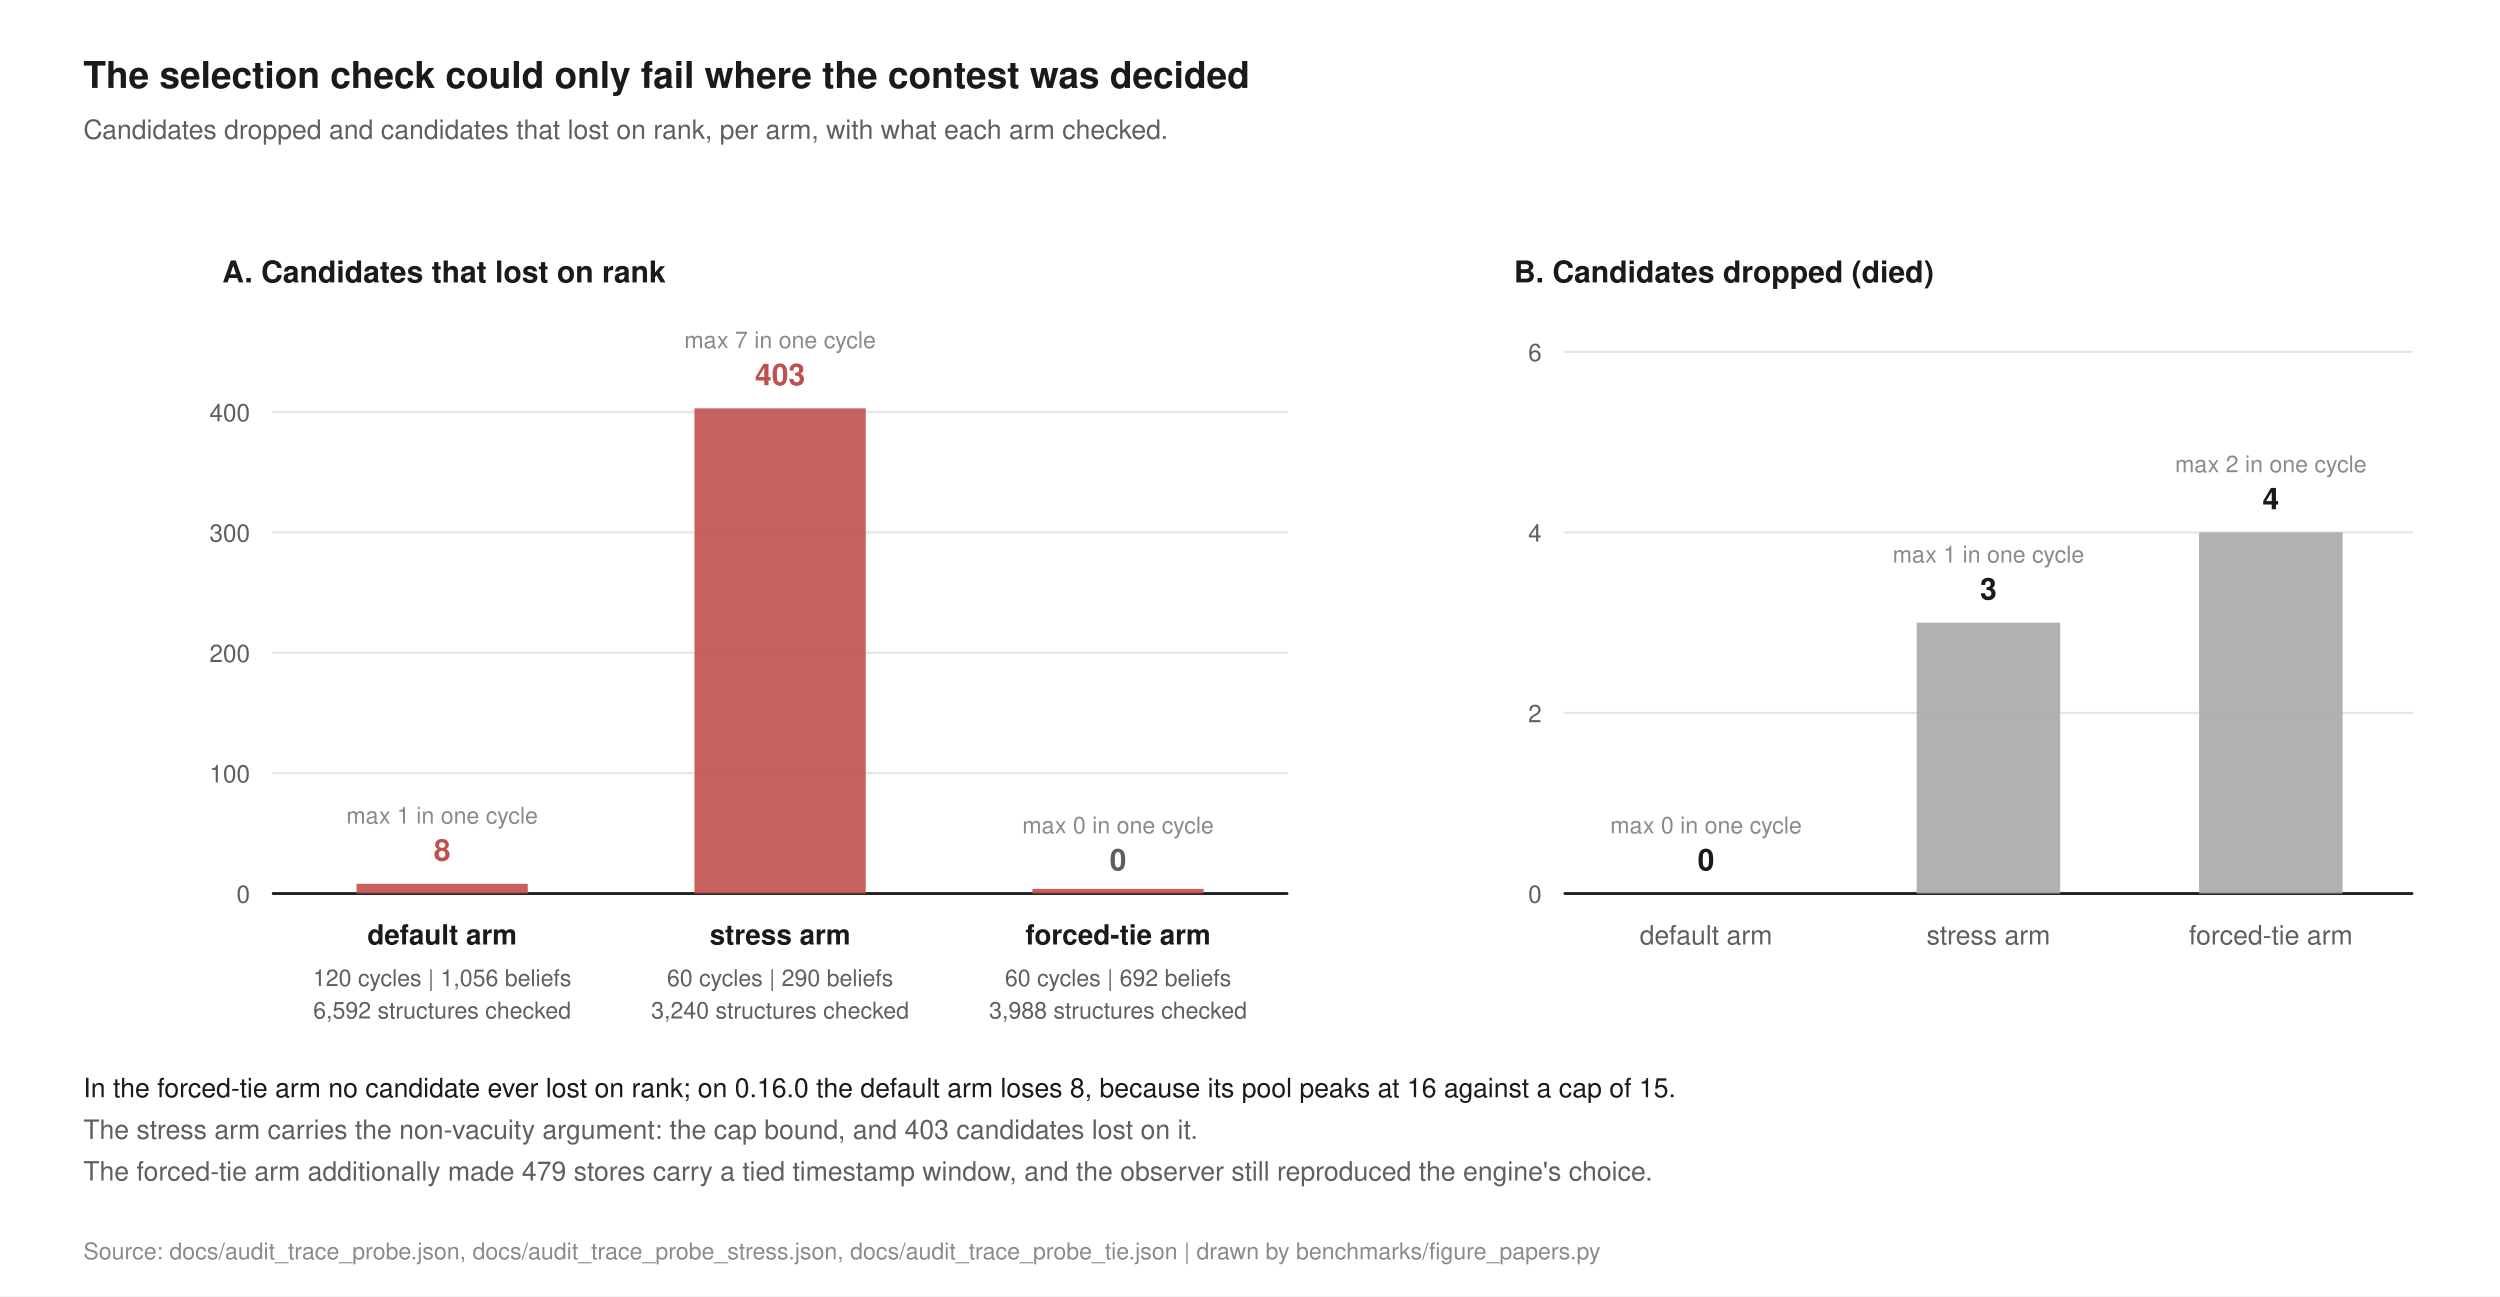
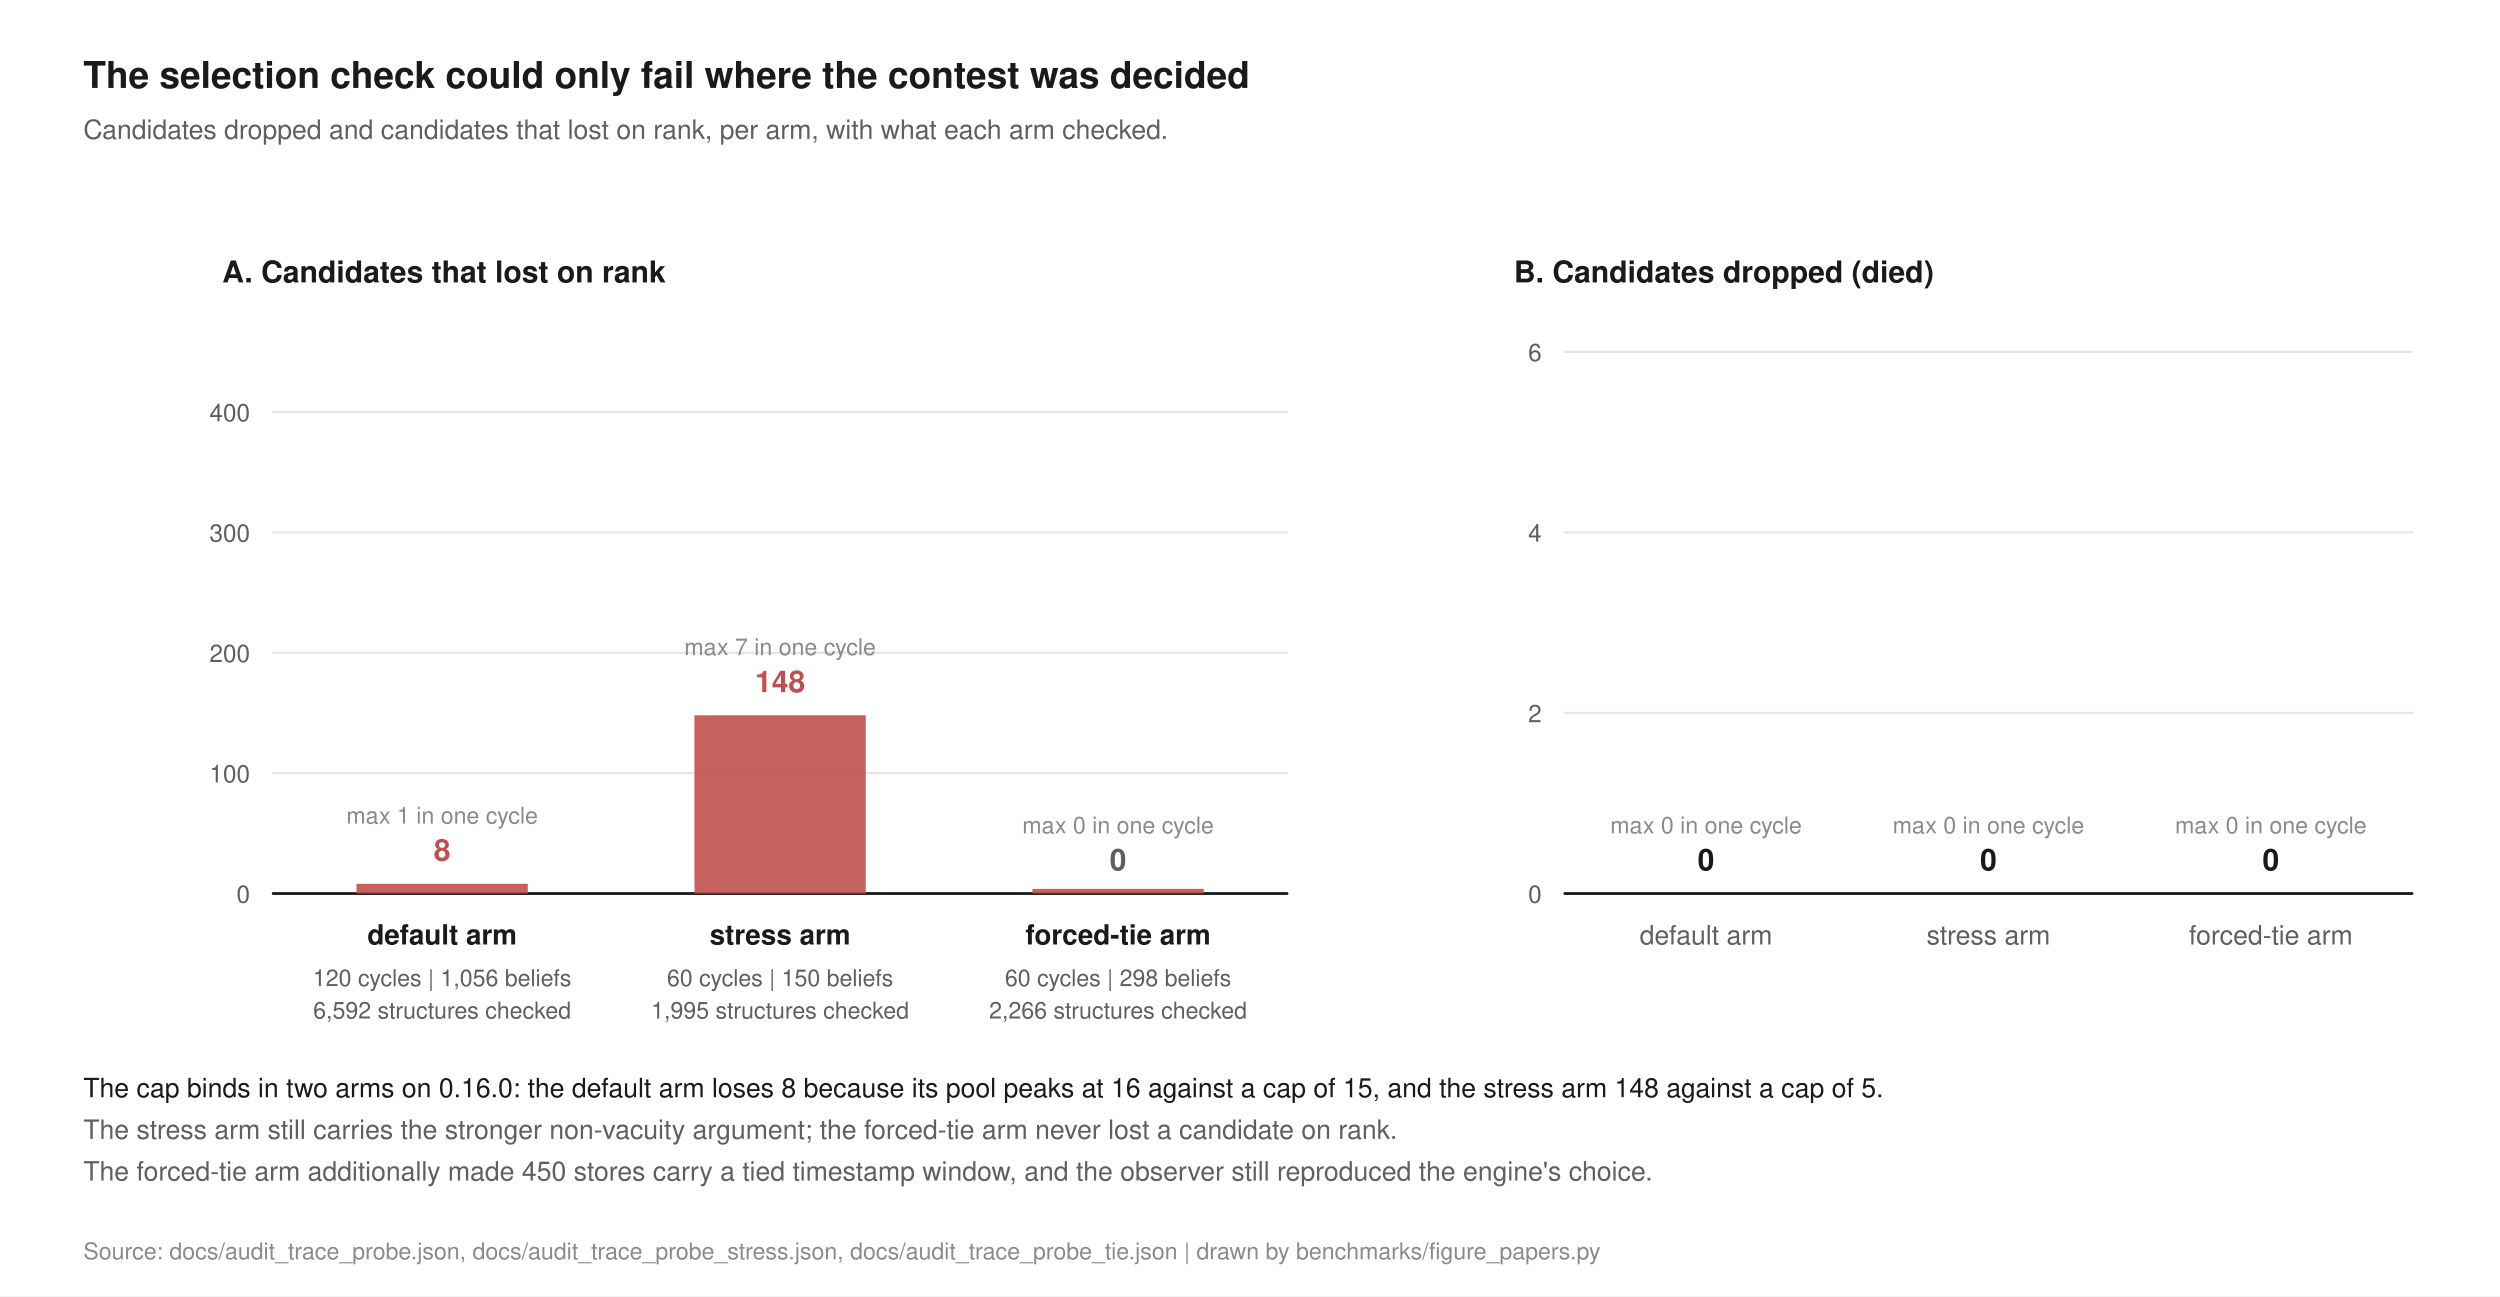
<svg xmlns="http://www.w3.org/2000/svg" width="1080" height="560" viewBox="0 0 1080 560" font-family="Helvetica,Arial,sans-serif" role="img" aria-label="The three audit-trace arms and the non-vacuity of the selection check">
  <rect width="1080" height="560" fill="#ffffff" />
  <text x="36.0" y="38.0" font-size="16" fill="#1a1a1a" text-anchor="start" font-weight="bold">The selection check could only fail where the contest was decided</text>
  <text x="36.0" y="60.0" font-size="11.5" fill="#5f5f5f" text-anchor="start" font-weight="normal">Candidates dropped and candidates that lost on rank, per arm, with what each arm checked.</text>
  <text x="36.0" y="544.0" font-size="10" fill="#8a8a8a" text-anchor="start" font-weight="normal">Source: docs/audit_trace_probe.json, docs/audit_trace_probe_stress.json, docs/audit_trace_probe_tie.json  |  drawn by benchmarks/figure_papers.py</text>
  <text x="96.0" y="122.0" font-size="13" fill="#1a1a1a" text-anchor="start" font-weight="bold">A. Candidates that lost on rank</text>
  <line x1="118.0" y1="386.0" x2="556.0" y2="386.0" stroke="#e6e6e6" stroke-width="1" stroke-linecap="round" />
  <text x="108.0" y="390.0" font-size="10.5" fill="#5f5f5f" text-anchor="end" font-weight="normal">0</text>
  <line x1="118.0" y1="334.0" x2="556.0" y2="334.0" stroke="#e6e6e6" stroke-width="1" stroke-linecap="round" />
  <text x="108.0" y="338.0" font-size="10.5" fill="#5f5f5f" text-anchor="end" font-weight="normal">100</text>
  <line x1="118.0" y1="282.0" x2="556.0" y2="282.0" stroke="#e6e6e6" stroke-width="1" stroke-linecap="round" />
  <text x="108.0" y="286.0" font-size="10.5" fill="#5f5f5f" text-anchor="end" font-weight="normal">200</text>
  <line x1="118.0" y1="230.0" x2="556.0" y2="230.0" stroke="#e6e6e6" stroke-width="1" stroke-linecap="round" />
  <text x="108.0" y="234.0" font-size="10.5" fill="#5f5f5f" text-anchor="end" font-weight="normal">300</text>
  <line x1="118.0" y1="178.0" x2="556.0" y2="178.0" stroke="#e6e6e6" stroke-width="1" stroke-linecap="round" />
  <text x="108.0" y="182.0" font-size="10.5" fill="#5f5f5f" text-anchor="end" font-weight="normal">400</text>
  <line x1="118.0" y1="386.0" x2="556.0" y2="386.0" stroke="#1a1a1a" stroke-width="1.2" stroke-linecap="round" />
  <rect x="154.0" y="381.8" width="74.0" height="4.2" fill="#c0504d" opacity="0.9" />
  <text x="191.0" y="371.8" font-size="13" fill="#c0504d" text-anchor="middle" font-weight="bold">8</text>
  <text x="191.0" y="355.8" font-size="10" fill="#8a8a8a" text-anchor="middle" font-weight="normal">max 1 in one cycle</text>
  <text x="191.0" y="408.0" font-size="12" fill="#1a1a1a" text-anchor="middle" font-weight="bold">default arm</text>
  <text x="191.0" y="426.0" font-size="10" fill="#5f5f5f" text-anchor="middle" font-weight="normal">120 cycles  |  1,056 beliefs</text>
  <text x="191.0" y="440.0" font-size="10" fill="#5f5f5f" text-anchor="middle" font-weight="normal">6,592 structures checked</text>
-   <rect x="300.0" y="176.4" width="74.0" height="209.6" fill="#c0504d" opacity="0.9" />
-   <text x="337.0" y="166.4" font-size="13" fill="#c0504d" text-anchor="middle" font-weight="bold">403</text>
-   <text x="337.0" y="150.4" font-size="10" fill="#8a8a8a" text-anchor="middle" font-weight="normal">max 7 in one cycle</text>
+   <rect x="300.0" y="309.0" width="74.0" height="77.0" fill="#c0504d" opacity="0.9" />
+   <text x="337.0" y="299.0" font-size="13" fill="#c0504d" text-anchor="middle" font-weight="bold">148</text>
+   <text x="337.0" y="283.0" font-size="10" fill="#8a8a8a" text-anchor="middle" font-weight="normal">max 7 in one cycle</text>
  <text x="337.0" y="408.0" font-size="12" fill="#1a1a1a" text-anchor="middle" font-weight="bold">stress arm</text>
-   <text x="337.0" y="426.0" font-size="10" fill="#5f5f5f" text-anchor="middle" font-weight="normal">60 cycles  |  290 beliefs</text>
-   <text x="337.0" y="440.0" font-size="10" fill="#5f5f5f" text-anchor="middle" font-weight="normal">3,240 structures checked</text>
+   <text x="337.0" y="426.0" font-size="10" fill="#5f5f5f" text-anchor="middle" font-weight="normal">60 cycles  |  150 beliefs</text>
+   <text x="337.0" y="440.0" font-size="10" fill="#5f5f5f" text-anchor="middle" font-weight="normal">1,995 structures checked</text>
  <rect x="446.0" y="384.0" width="74.0" height="2.0" fill="#c0504d" opacity="0.9" />
  <text x="483.0" y="376.0" font-size="13" fill="#5f5f5f" text-anchor="middle" font-weight="bold">0</text>
  <text x="483.0" y="360.0" font-size="10" fill="#8a8a8a" text-anchor="middle" font-weight="normal">max 0 in one cycle</text>
  <text x="483.0" y="408.0" font-size="12" fill="#1a1a1a" text-anchor="middle" font-weight="bold">forced-tie arm</text>
-   <text x="483.0" y="426.0" font-size="10" fill="#5f5f5f" text-anchor="middle" font-weight="normal">60 cycles  |  692 beliefs</text>
-   <text x="483.0" y="440.0" font-size="10" fill="#5f5f5f" text-anchor="middle" font-weight="normal">3,988 structures checked</text>
-   <text x="36.0" y="474.0" font-size="11.5" fill="#1a1a1a" text-anchor="start" font-weight="normal">In the forced-tie arm no candidate ever lost on rank; on 0.16.0 the default arm loses 8, because its pool peaks at 16 against a cap of 15.</text>
-   <text x="36.0" y="492.0" font-size="11.5" fill="#5f5f5f" text-anchor="start" font-weight="normal">The stress arm carries the non-vacuity argument: the cap bound, and 403 candidates lost on it.</text>
+   <text x="483.0" y="426.0" font-size="10" fill="#5f5f5f" text-anchor="middle" font-weight="normal">60 cycles  |  298 beliefs</text>
+   <text x="483.0" y="440.0" font-size="10" fill="#5f5f5f" text-anchor="middle" font-weight="normal">2,266 structures checked</text>
+   <text x="36.0" y="474.0" font-size="11.5" fill="#1a1a1a" text-anchor="start" font-weight="normal">The cap binds in two arms on 0.16.0: the default arm loses 8 because its pool peaks at 16 against a cap of 15, and the stress arm 148 against a cap of 5.</text>
+   <text x="36.0" y="492.0" font-size="11.5" fill="#5f5f5f" text-anchor="start" font-weight="normal">The stress arm still carries the stronger non-vacuity argument; the forced-tie arm never lost a candidate on rank.</text>
  <text x="654.0" y="122.0" font-size="13" fill="#1a1a1a" text-anchor="start" font-weight="bold">B. Candidates dropped (died)</text>
  <line x1="676.0" y1="386.0" x2="1042.0" y2="386.0" stroke="#e6e6e6" stroke-width="1" stroke-linecap="round" />
  <text x="666.0" y="390.0" font-size="10.5" fill="#5f5f5f" text-anchor="end" font-weight="normal">0</text>
  <line x1="676.0" y1="308.0" x2="1042.0" y2="308.0" stroke="#e6e6e6" stroke-width="1" stroke-linecap="round" />
  <text x="666.0" y="312.0" font-size="10.5" fill="#5f5f5f" text-anchor="end" font-weight="normal">2</text>
  <line x1="676.0" y1="230.0" x2="1042.0" y2="230.0" stroke="#e6e6e6" stroke-width="1" stroke-linecap="round" />
  <text x="666.0" y="234.0" font-size="10.5" fill="#5f5f5f" text-anchor="end" font-weight="normal">4</text>
  <line x1="676.0" y1="152.0" x2="1042.0" y2="152.0" stroke="#e6e6e6" stroke-width="1" stroke-linecap="round" />
  <text x="666.0" y="156.0" font-size="10.5" fill="#5f5f5f" text-anchor="end" font-weight="normal">6</text>
  <line x1="676.0" y1="386.0" x2="1042.0" y2="386.0" stroke="#1a1a1a" stroke-width="1.2" stroke-linecap="round" />
  <rect x="706.0" y="386.0" width="62.0" height="0.0" fill="#a8a8a8" opacity="0.9" />
  <text x="737.0" y="376.0" font-size="13" fill="#1a1a1a" text-anchor="middle" font-weight="bold">0</text>
  <text x="737.0" y="360.0" font-size="10" fill="#8a8a8a" text-anchor="middle" font-weight="normal">max 0 in one cycle</text>
  <text x="737.0" y="408.0" font-size="11.5" fill="#5f5f5f" text-anchor="middle" font-weight="normal">default arm</text>
-   <rect x="828.0" y="269.0" width="62.0" height="117.0" fill="#a8a8a8" opacity="0.9" />
-   <text x="859.0" y="259.0" font-size="13" fill="#1a1a1a" text-anchor="middle" font-weight="bold">3</text>
-   <text x="859.0" y="243.0" font-size="10" fill="#8a8a8a" text-anchor="middle" font-weight="normal">max 1 in one cycle</text>
+   <rect x="828.0" y="386.0" width="62.0" height="0.0" fill="#a8a8a8" opacity="0.9" />
+   <text x="859.0" y="376.0" font-size="13" fill="#1a1a1a" text-anchor="middle" font-weight="bold">0</text>
+   <text x="859.0" y="360.0" font-size="10" fill="#8a8a8a" text-anchor="middle" font-weight="normal">max 0 in one cycle</text>
  <text x="859.0" y="408.0" font-size="11.5" fill="#5f5f5f" text-anchor="middle" font-weight="normal">stress arm</text>
-   <rect x="950.0" y="230.0" width="62.0" height="156.0" fill="#a8a8a8" opacity="0.9" />
-   <text x="981.0" y="220.0" font-size="13" fill="#1a1a1a" text-anchor="middle" font-weight="bold">4</text>
-   <text x="981.0" y="204.0" font-size="10" fill="#8a8a8a" text-anchor="middle" font-weight="normal">max 2 in one cycle</text>
+   <rect x="950.0" y="386.0" width="62.0" height="0.0" fill="#a8a8a8" opacity="0.9" />
+   <text x="981.0" y="376.0" font-size="13" fill="#1a1a1a" text-anchor="middle" font-weight="bold">0</text>
+   <text x="981.0" y="360.0" font-size="10" fill="#8a8a8a" text-anchor="middle" font-weight="normal">max 0 in one cycle</text>
  <text x="981.0" y="408.0" font-size="11.5" fill="#5f5f5f" text-anchor="middle" font-weight="normal">forced-tie arm</text>
-   <text x="36.0" y="510.0" font-size="11.5" fill="#5f5f5f" text-anchor="start" font-weight="normal">The forced-tie arm additionally made 479 stores carry a tied timestamp window, and the observer still reproduced the engine's choice.</text>
+   <text x="36.0" y="510.0" font-size="11.5" fill="#5f5f5f" text-anchor="start" font-weight="normal">The forced-tie arm additionally made 450 stores carry a tied timestamp window, and the observer still reproduced the engine's choice.</text>
</svg>
